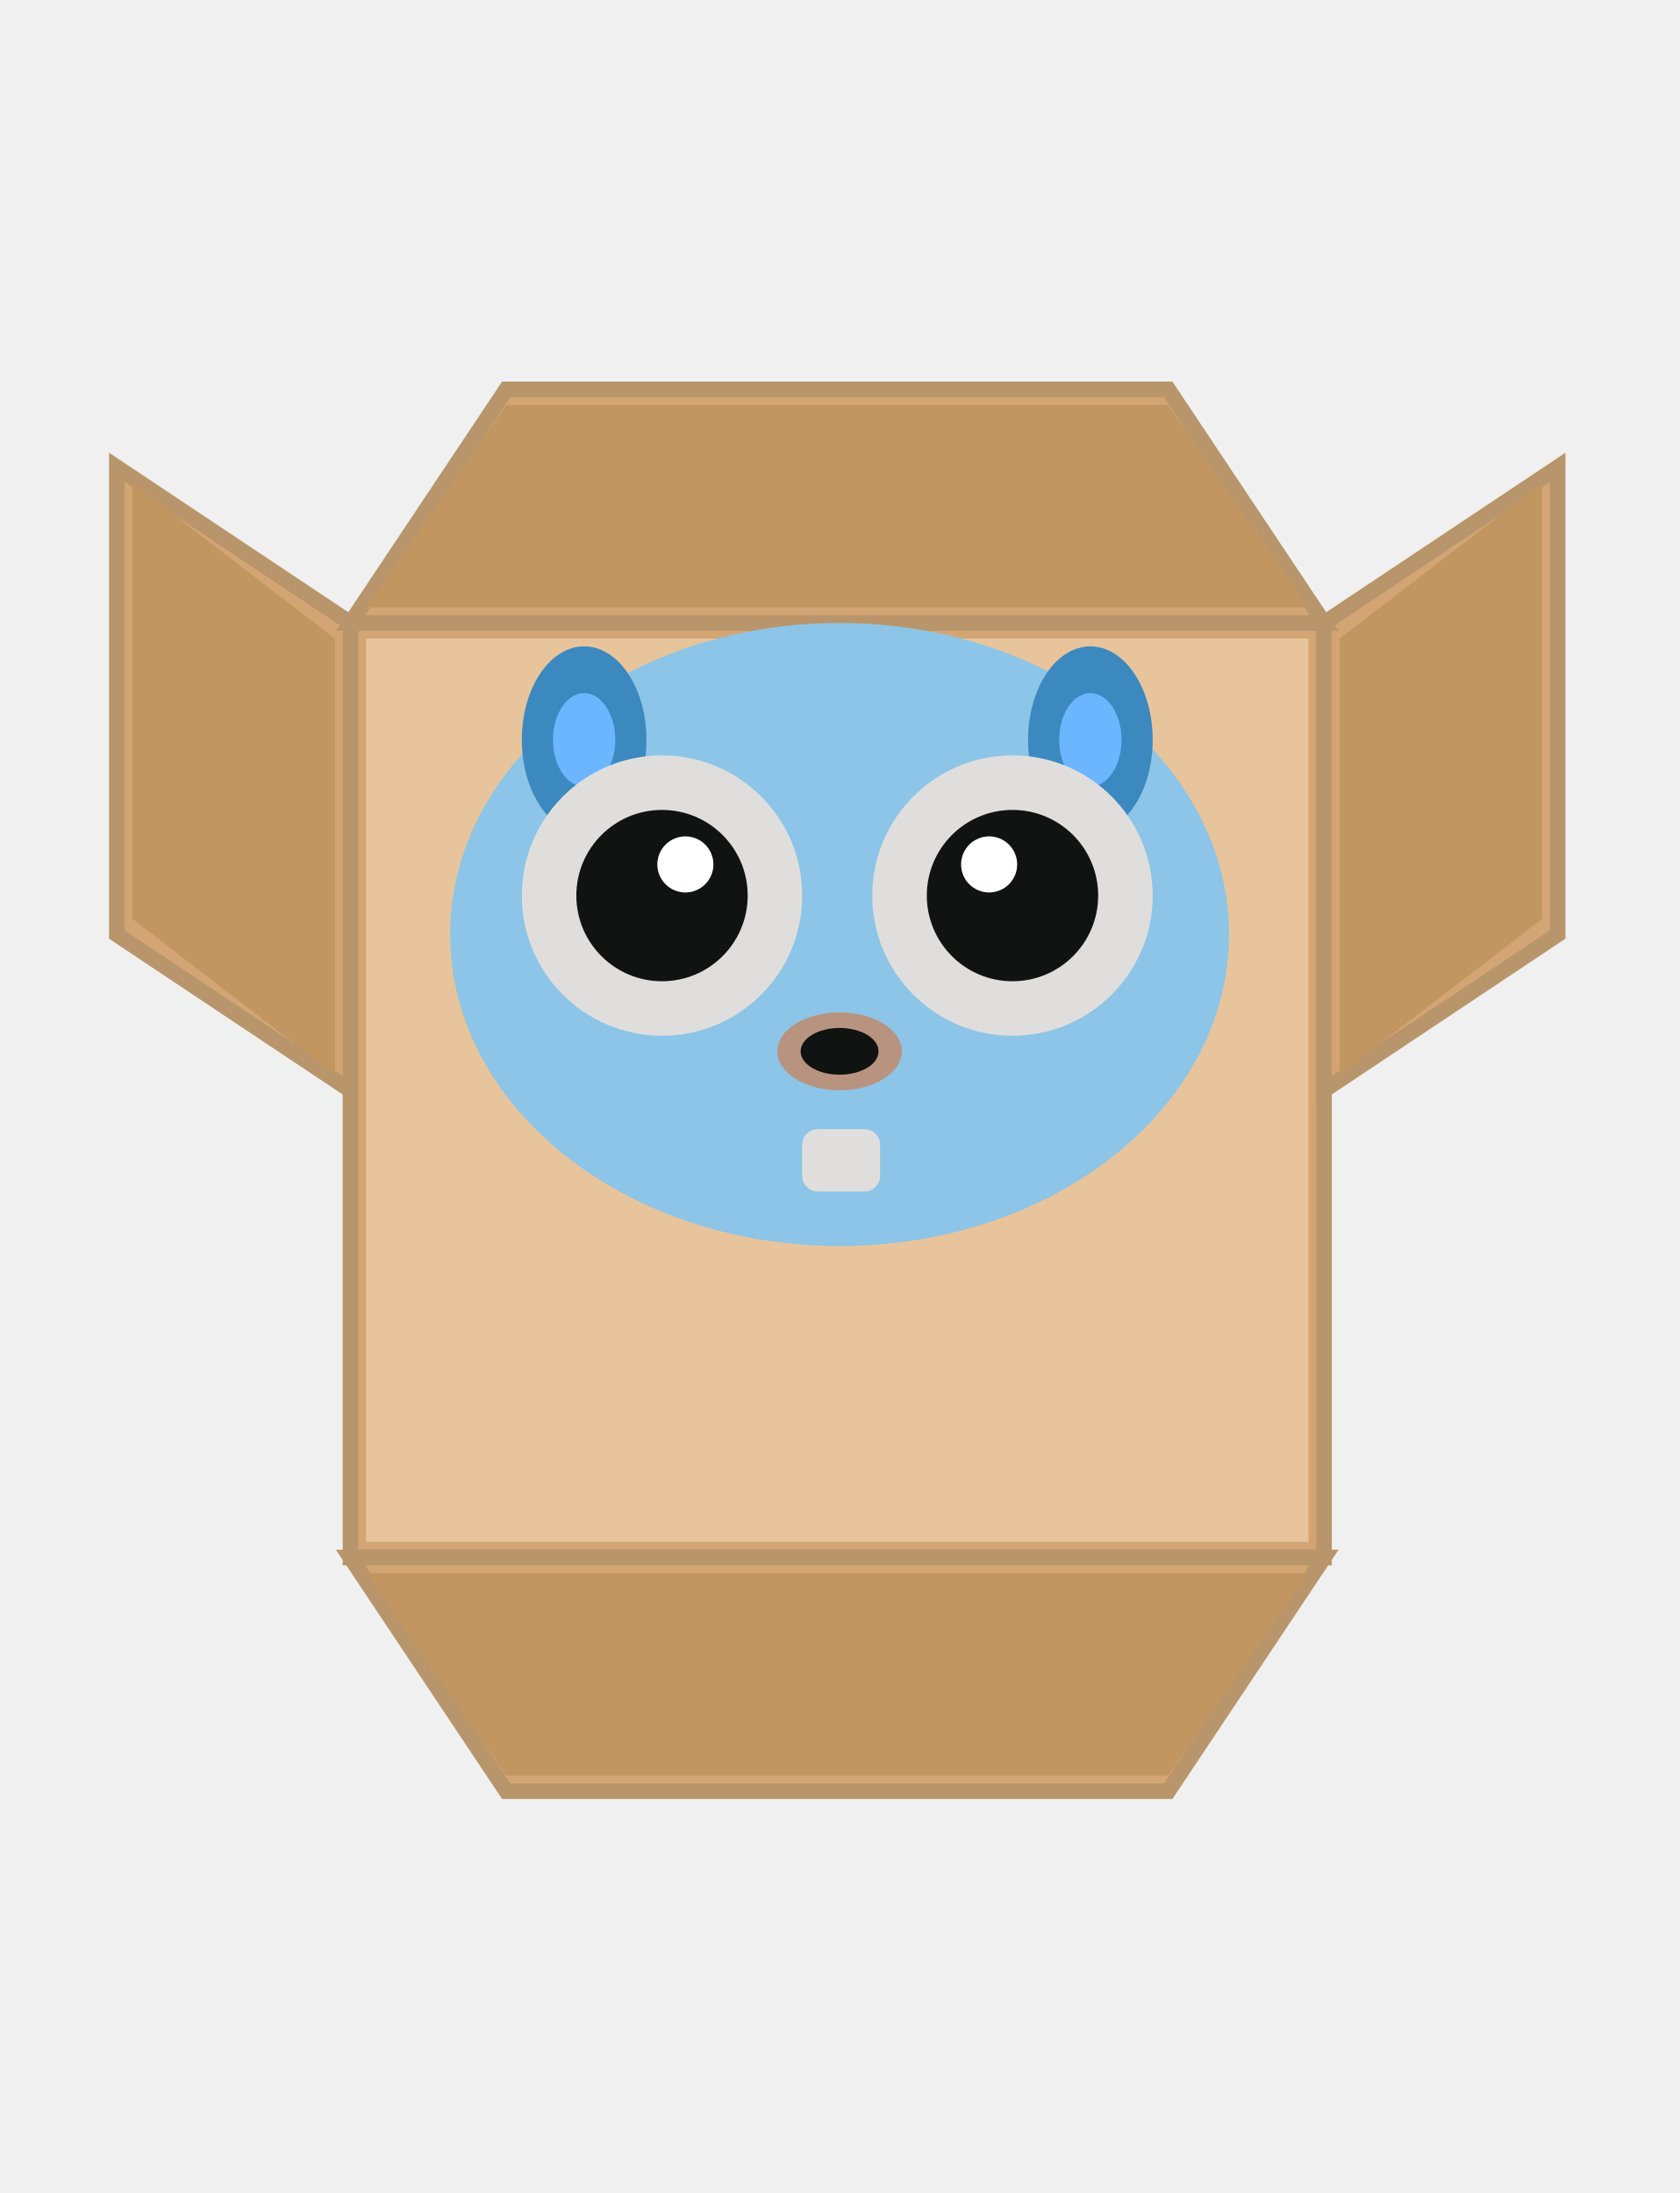
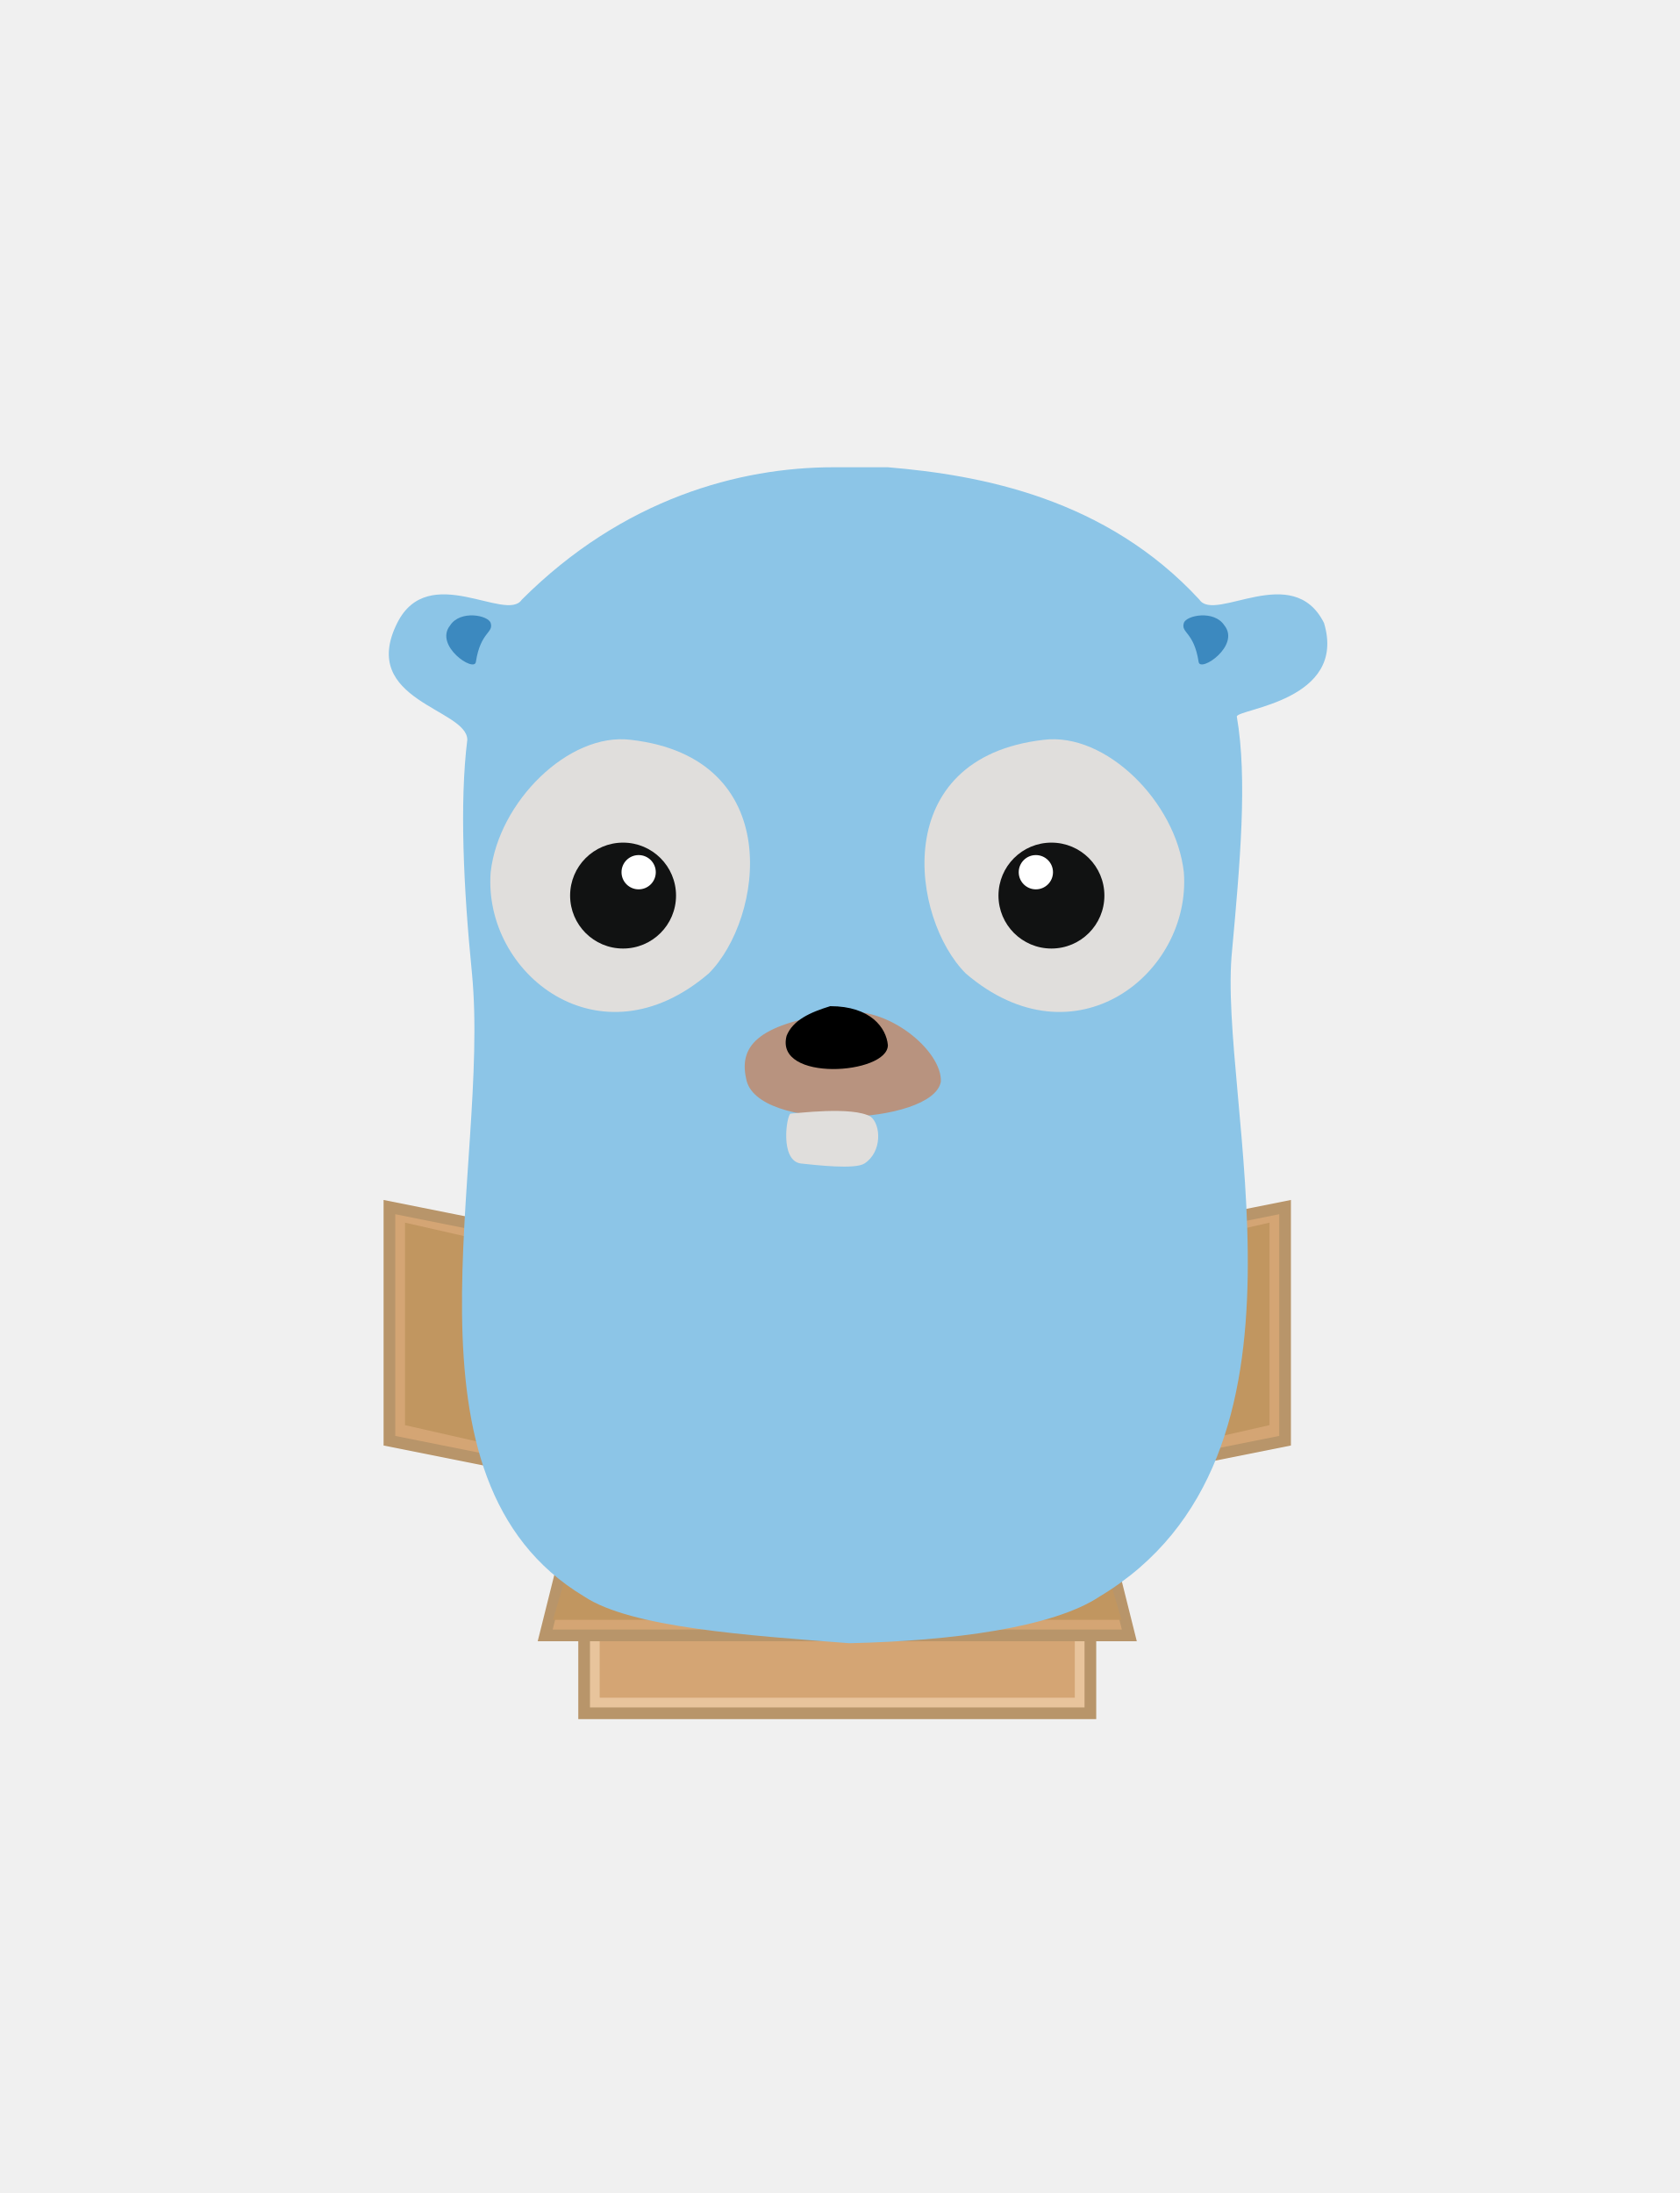
<svg xmlns="http://www.w3.org/2000/svg" version="1.1" id="Gopher" x="0px" y="0px" viewBox="0 0 215.6 281.6" enable-background="new 0 0 215.6 281.6" xml:space="preserve">
  <g>
-     <rect x="45" y="80" width="125" height="120" fill="#D4A574" stroke="#B8956A" stroke-width="2" />
-     <rect x="47" y="82" width="121" height="116" fill="#E8C49C" />
-     <path fill="#D4A574" stroke="#B8956A" stroke-width="2" d="M45,80 L15,60 L15,120 L45,140 Z" />
-     <path fill="#C19660" d="M17,62 L17,118 L43,138 L43,82 Z" />
-     <path fill="#D4A574" stroke="#B8956A" stroke-width="2" d="M170,80 L200,60 L200,120 L170,140 Z" />
-     <path fill="#C19660" d="M172,82 L172,138 L198,118 L198,62 Z" />
-     <path fill="#D4A574" stroke="#B8956A" stroke-width="2" d="M45,80 L65,50 L150,50 L170,80 Z" />
-     <path fill="#C19660" d="M47,78 L65,52 L150,52 L168,78 Z" />
-     <path fill="#D4A574" stroke="#B8956A" stroke-width="2" d="M45,200 L65,230 L150,230 L170,200 Z" />
-     <path fill="#C19660" d="M47,202 L65,228 L150,228 L168,202 Z" />
-     <ellipse fill="#8CC5E7" cx="107.8" cy="120" rx="50" ry="40" />
-     <ellipse fill="#3C89BF" cx="75" cy="95" rx="8" ry="12" />
-     <ellipse fill="#6BB6FF" cx="75" cy="95" rx="4" ry="6" />
-     <ellipse fill="#3C89BF" cx="140" cy="95" rx="8" ry="12" />
-     <ellipse fill="#6BB6FF" cx="140" cy="95" rx="4" ry="6" />
+     <rect x="75" y="160" width="65" height="60" fill="#E8C49C" stroke="#B8956A" stroke-width="1.5" />
+     <rect x="77" y="162" width="61" height="56" fill="#D4A574" />
+     <path fill="#D4A574" stroke="#B8956A" stroke-width="1.5" d="M75,160 L70,140 L145,140 L140,160 Z" />
+     <path fill="#C19660" d="M76,159 L71,142 L144,142 L139,159 Z" />
+     <path fill="#D4A574" stroke="#B8956A" stroke-width="1.5" d="M75,160 L50,155 L50,185 L75,190 Z" />
+     <path fill="#C19660" d="M74,162 L52,157 L52,183 L74,188 Z" />
+     <path fill="#D4A574" stroke="#B8956A" stroke-width="1.5" d="M140,160 L165,155 L165,185 L140,190 Z" />
+     <path fill="#C19660" d="M141,162 L163,157 L163,183 L141,188 Z" />
+     <path fill="#D4A574" stroke="#B8956A" stroke-width="1.5" d="M75,190 L70,210 L145,210 L140,190 Z" />
+     <path fill="#C19660" d="M76,191 L71,208 L144,208 L139,191 Z" />
+     <path fill="#8CC5E7" d="M170,80c-4-8-14,0-16-3c-12-13-28-16-40-17c0,0-5,0-7,0c-12,0-27,4-40,17   c-2,3-12-5-16,3c-5,10,9,11,9,15c-1,8-0.5,19,0.6,30C63,150,50,190,75,205   c6,4,21,5,34,6l0,0c0,0,0.1,0,0.1,0c0,0,0.1,0,0.1,0l0,0c13-0.3,26-2,32-6c30-18,15-64,17-83   c1-11,2-22,0.6-30C159,91,173,90,170,80z" />
+     <path fill="#3C89BF" d="M152,80c-0.4,1.3,1.3,1.1,1.9,5c0.2,1.4,5.4-2.1,3.3-4.7C155.9,78.3,152.3,79,152,80z" />
+     <path fill="#3C89BF" d="M63,80c0.4,1.3-1.3,1.1-1.9,5c-0.2,1.4-5.4-2.1-3.3-4.7C59.1,78.3,62.7,79,63,80z" />
    <g>
-       <circle fill="#E0DEDC" cx="85" cy="115" r="18" />
-       <circle fill="#111212" cx="85" cy="115" r="11" />
-       <circle fill="#FFFFFF" cx="88" cy="111" r="3.6" />
+       <path fill="#E0DEDC" d="M134,95c-20,2.3-17,23-10,30c14,12,29,0,28-13C151,103,142,94,134,95z" />
+       <circle fill="#111212" cx="135" cy="115" r="6.8" />
+       <circle fill="#FFFFFF" cx="133" cy="112" r="2.2" />
    </g>
    <g>
-       <circle fill="#E0DEDC" cx="130" cy="115" r="18" />
-       <circle fill="#111212" cx="130" cy="115" r="11" />
-       <circle fill="#FFFFFF" cx="127" cy="111" r="3.6" />
+       <path fill="#E0DEDC" d="M81,95c20,2.3,17,23,10,30c-14,12-29,0-28-13C64,103,73,94,81,95z" />
+       <circle fill="#111212" cx="80" cy="115" r="6.8" />
+       <circle fill="#FFFFFF" cx="82" cy="112" r="2.2" />
    </g>
    <g>
-       <ellipse fill="#B8937F" cx="107.8" cy="135" rx="8" ry="5" />
-       <ellipse fill="#111212" cx="107.8" cy="135" rx="5" ry="3" />
-       <rect fill="#E0DEDC" x="103" y="145" width="10" height="8" rx="2" />
+       <path fill="#B8937F" d="M107.8,130c-10,1.4-13,4-12,8.5c1.2,7,24,6,25,0.4C121,135,114,129,107.8,130z" />
+       <path d="M101,133c-1.6,6,13,5,13,1.2c-0.2-2.2-2.2-5-7.4-5C104,130,101.8,131,101,133z" />
+       <path fill="#E0DEDC" d="M101.5,143c-0.5,0.2-1.4,6,1.3,6.4c1.9,0.2,7,0.8,8.2,0c2.3-1.5,2.1-5,0.8-6    C109.5,142,102,143,101.5,143z" />
    </g>
  </g>
</svg>
